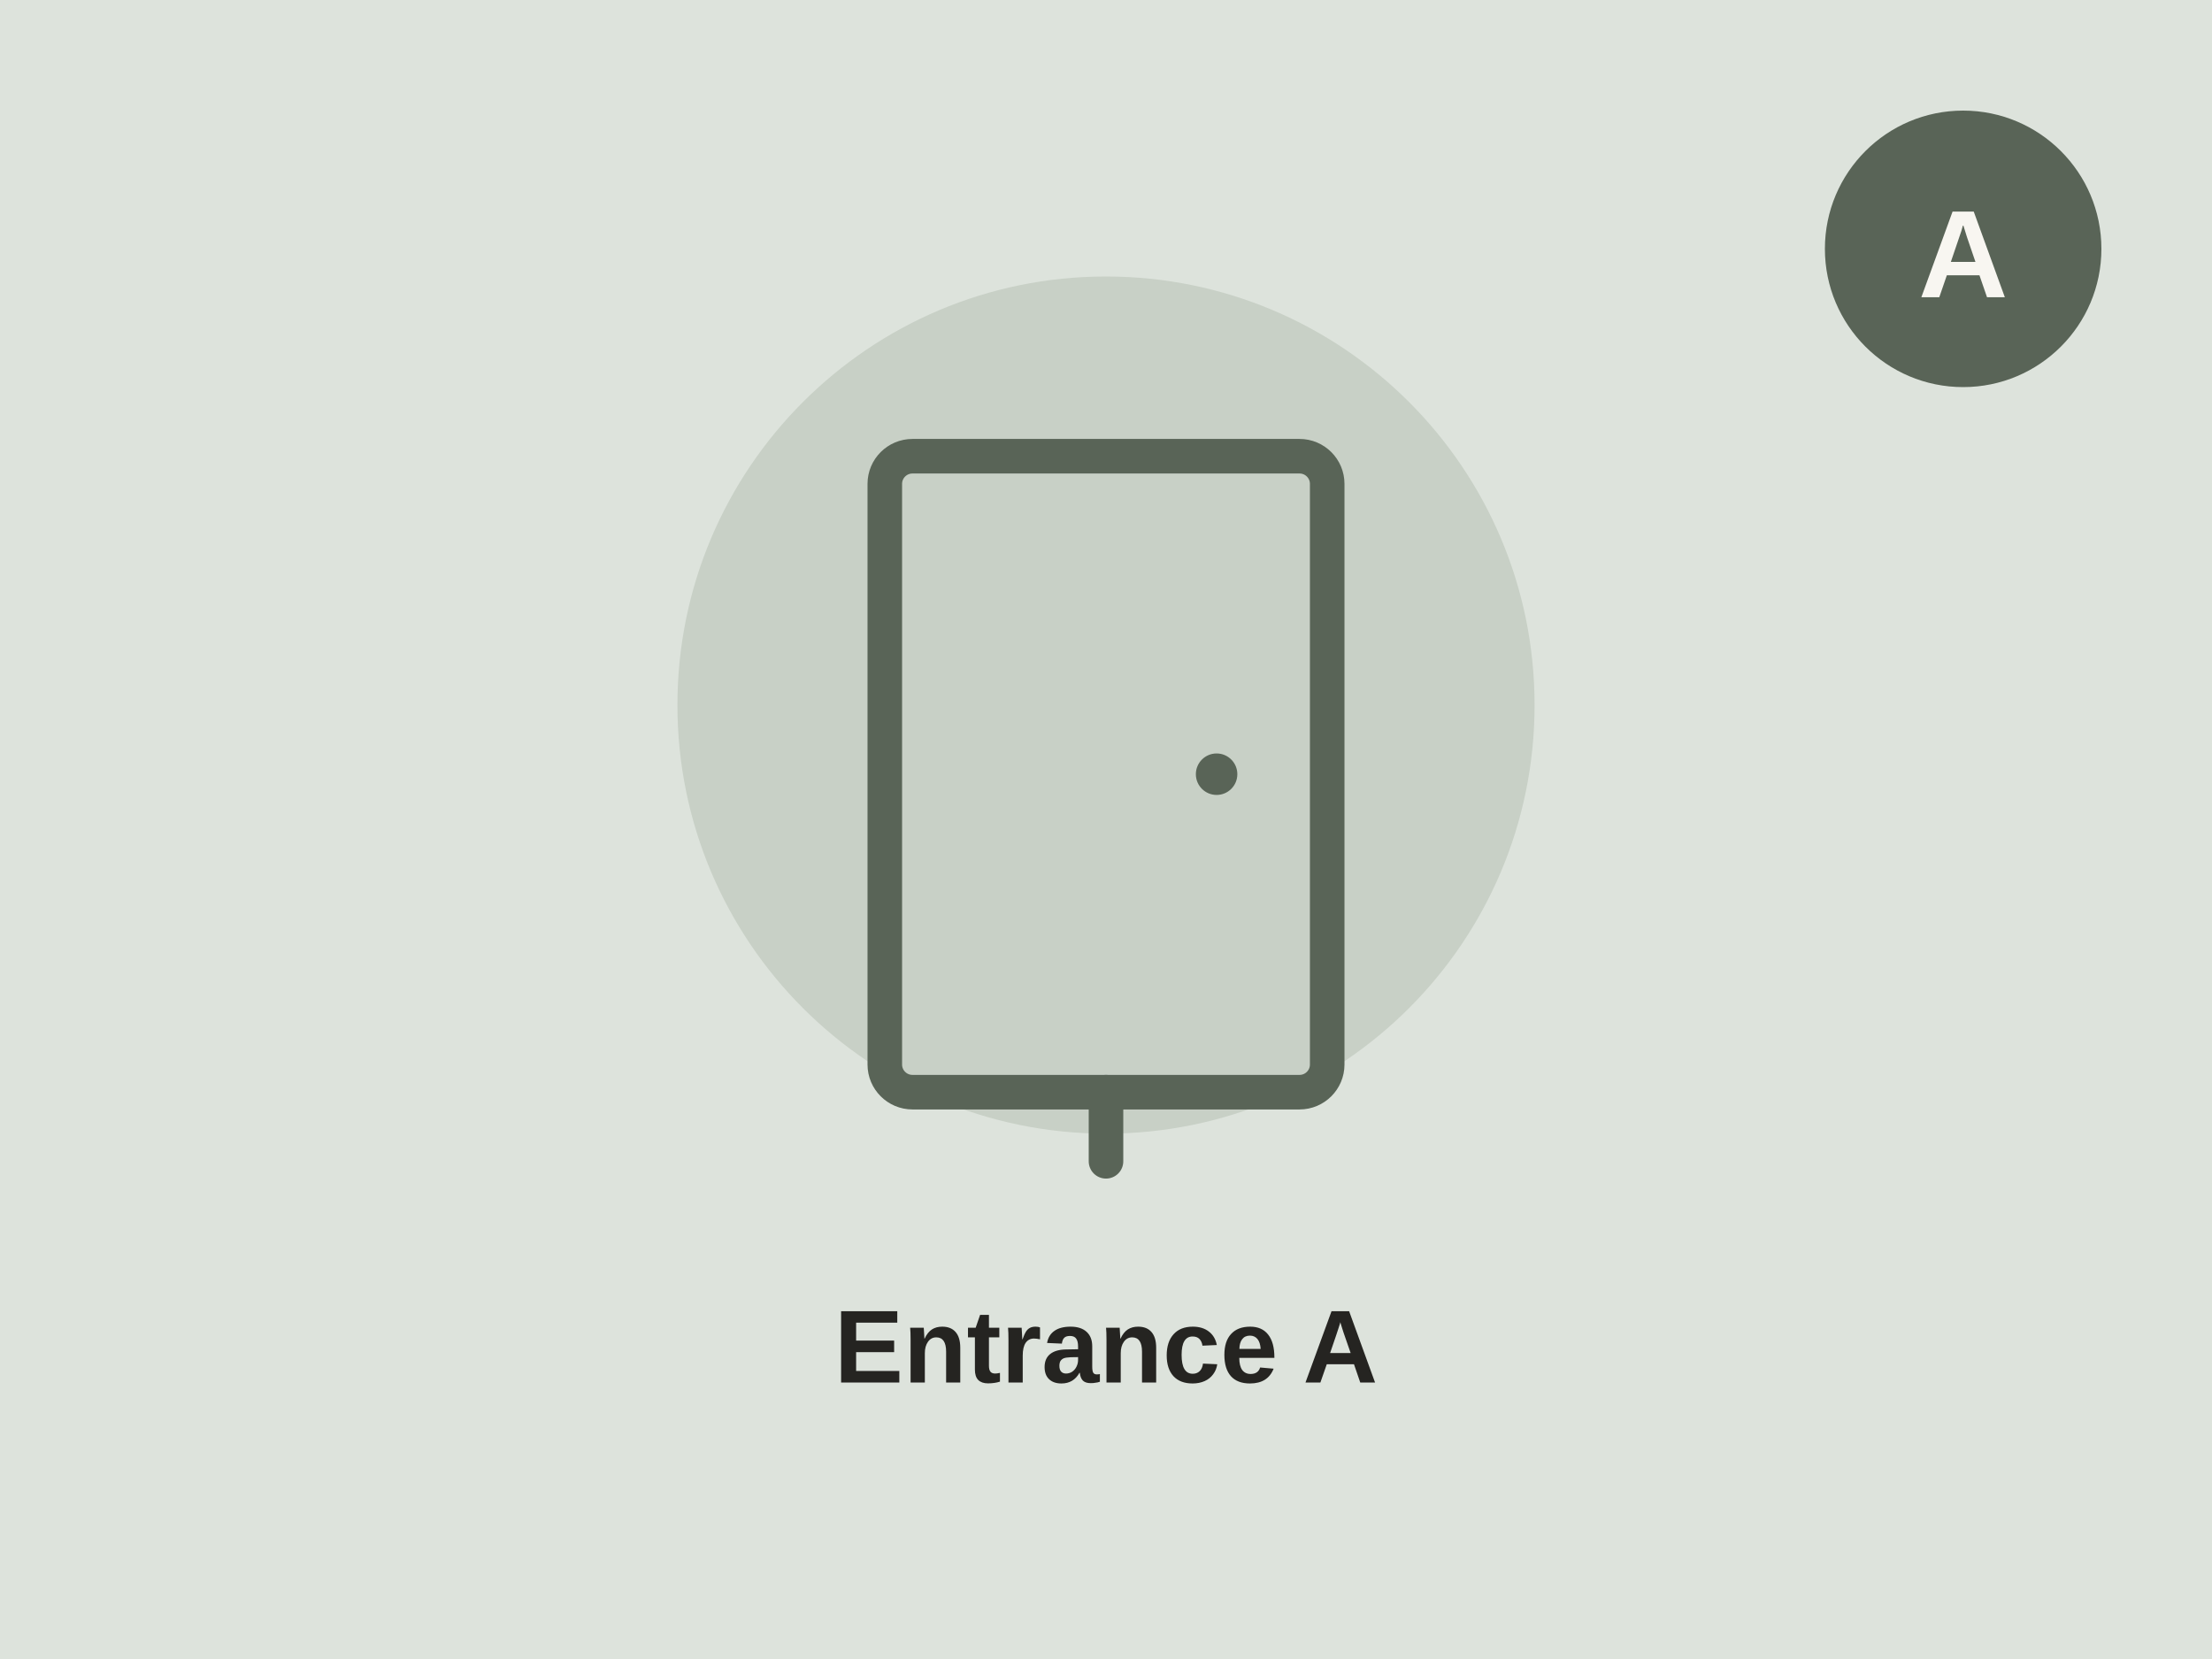
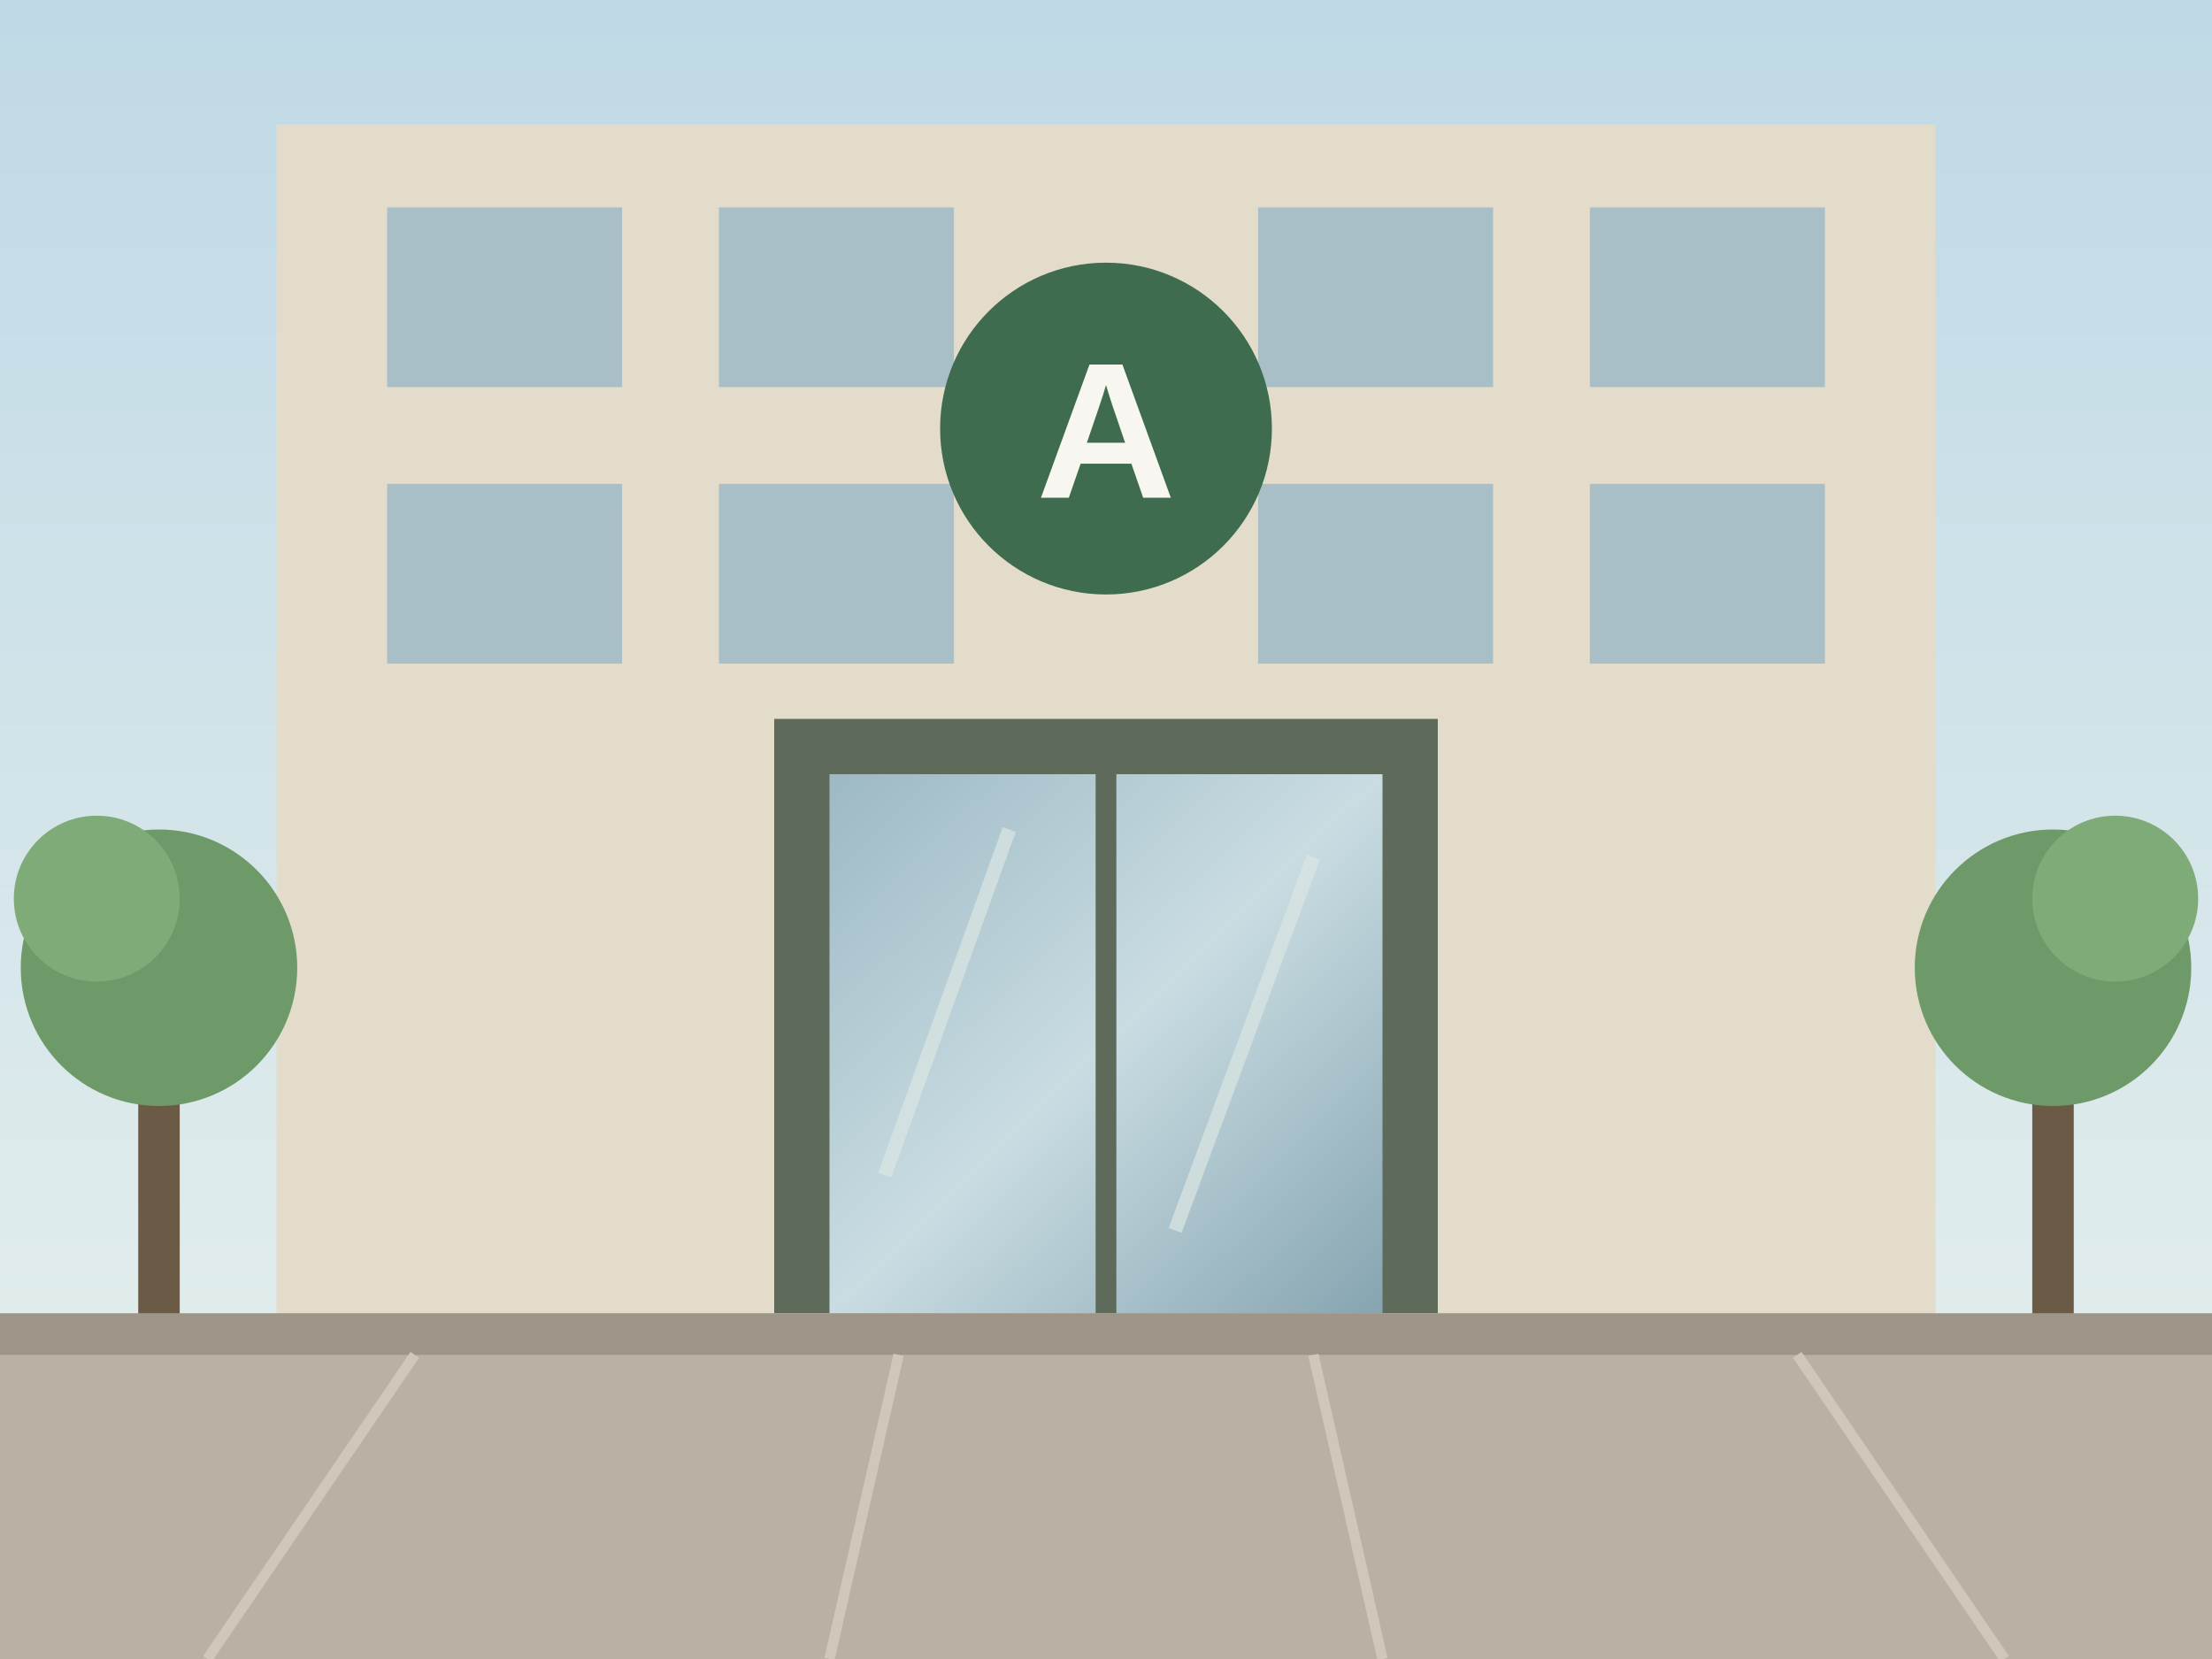
<svg xmlns="http://www.w3.org/2000/svg" viewBox="0 0 320 240">
-   <rect width="320" height="240" fill="#DDE3DC" />
-   <circle cx="160" cy="102" r="62" fill="#c8d0c6" />
-   <g stroke="#596457" stroke-width="5" fill="none" stroke-linecap="round" stroke-linejoin="round">
-     <rect x="128" y="66" width="64" height="92" rx="4" />
-     <circle cx="176" cy="112" r="3" fill="#596457" stroke="none" />
-     <line x1="160" y1="158" x2="160" y2="168" />
+   <defs>
+     <linearGradient id="sky" x1="0" y1="0" x2="0" y2="1">
+       <stop offset="0" stop-color="#BFD9E6" />
+       <stop offset="1" stop-color="#E9F1EE" />
+     </linearGradient>
+     <linearGradient id="glass" x1="0" y1="0" x2="1" y2="1">
+       <stop offset="0" stop-color="#9DB9C4" />
+       <stop offset=".5" stop-color="#C9DCE2" />
+       <stop offset="1" stop-color="#86A5B1" />
+     </linearGradient>
+   </defs>
+   <rect width="320" height="240" fill="url(#sky)" />
+   <rect x="40" y="18" width="240" height="172" fill="#E4DCCB" />
+   <g fill="#A9BFC7">
+     <rect x="56" y="30" width="34" height="26" />
+     <rect x="104" y="30" width="34" height="26" />
+     <rect x="182" y="30" width="34" height="26" />
+     <rect x="230" y="30" width="34" height="26" />
+     <rect x="56" y="70" width="34" height="26" />
+     <rect x="104" y="70" width="34" height="26" />
+     <rect x="182" y="70" width="34" height="26" />
+     <rect x="230" y="70" width="34" height="26" />
  </g>
-   <circle cx="284" cy="36" r="20" fill="#596457" />
-   <text x="284" y="43" font-family="Arial, sans-serif" font-size="18" font-weight="700" fill="#F8F6F1" text-anchor="middle">A</text>
-   <text x="160" y="200" font-family="Arial, sans-serif" font-size="15" font-weight="600" fill="#252421" text-anchor="middle">Entrance A</text>
+   <rect x="112" y="104" width="96" height="86" fill="#5E6B5B" />
+   <rect x="120" y="112" width="80" height="78" fill="url(#glass)" />
+   <line x1="160" y1="112" x2="160" y2="190" stroke="#5E6B5B" stroke-width="3" />
+   <g stroke="#DCE6E3" stroke-width="2" opacity=".7">
+     <line x1="128" y1="170" x2="146" y2="120" />
+     <line x1="170" y1="178" x2="190" y2="124" />
+   </g>
+   <circle cx="160" cy="62" r="24" fill="#3F6B4F" />
+   <text x="160" y="72" font-family="Arial, sans-serif" font-size="28" font-weight="700" fill="#F8F6F1" text-anchor="middle">A</text>
+   <rect x="0" y="190" width="320" height="50" fill="#B9B2A4" />
+   <rect x="0" y="190" width="320" height="6" fill="#9C9588" />
+   <g stroke="#CFC8BA" stroke-width="1.5">
+     <line x1="60" y1="196" x2="30" y2="240" />
+     <line x1="130" y1="196" x2="120" y2="240" />
+     <line x1="190" y1="196" x2="200" y2="240" />
+     <line x1="260" y1="196" x2="290" y2="240" />
+   </g>
+   <g>
+     <rect x="20" y="150" width="6" height="40" fill="#6B5A45" />
+     <circle cx="23" cy="140" r="20" fill="#6E9A6A" />
+     <circle cx="14" cy="130" r="12" fill="#7FAB79" />
+     <rect x="294" y="150" width="6" height="40" fill="#6B5A45" />
+     <circle cx="297" cy="140" r="20" fill="#6E9A6A" />
+     <circle cx="306" cy="130" r="12" fill="#7FAB79" />
+   </g>
</svg>
